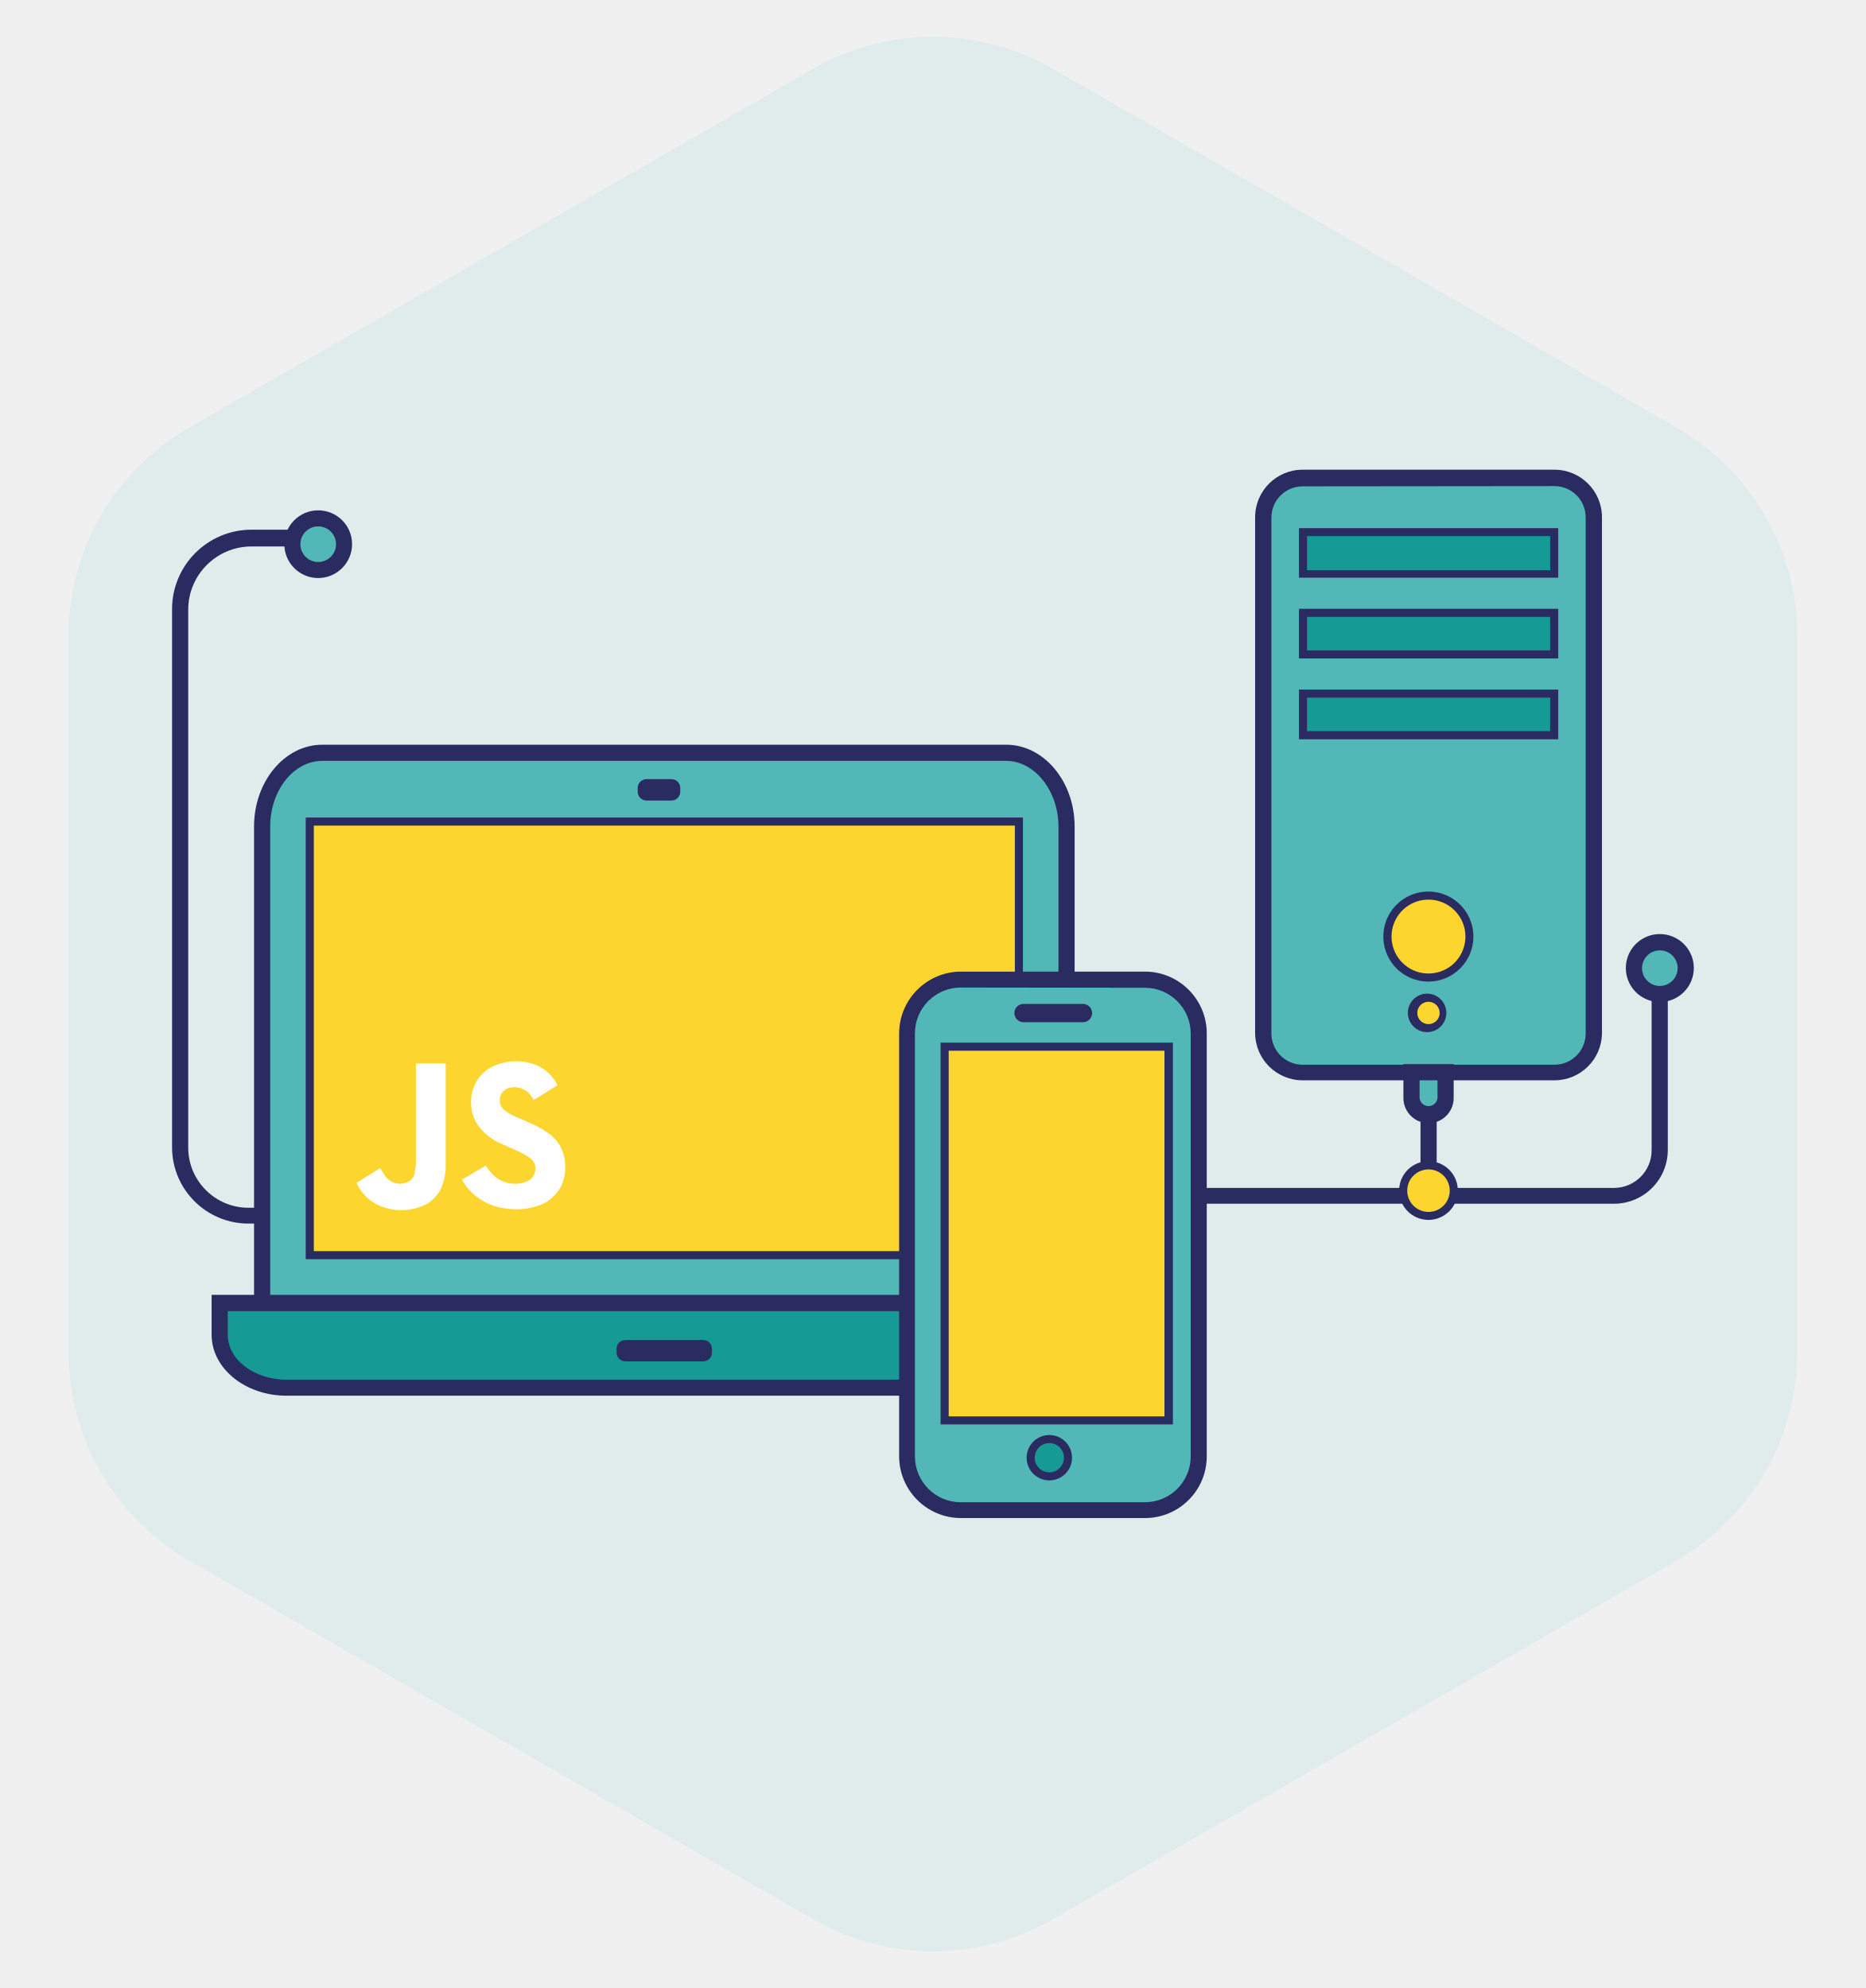
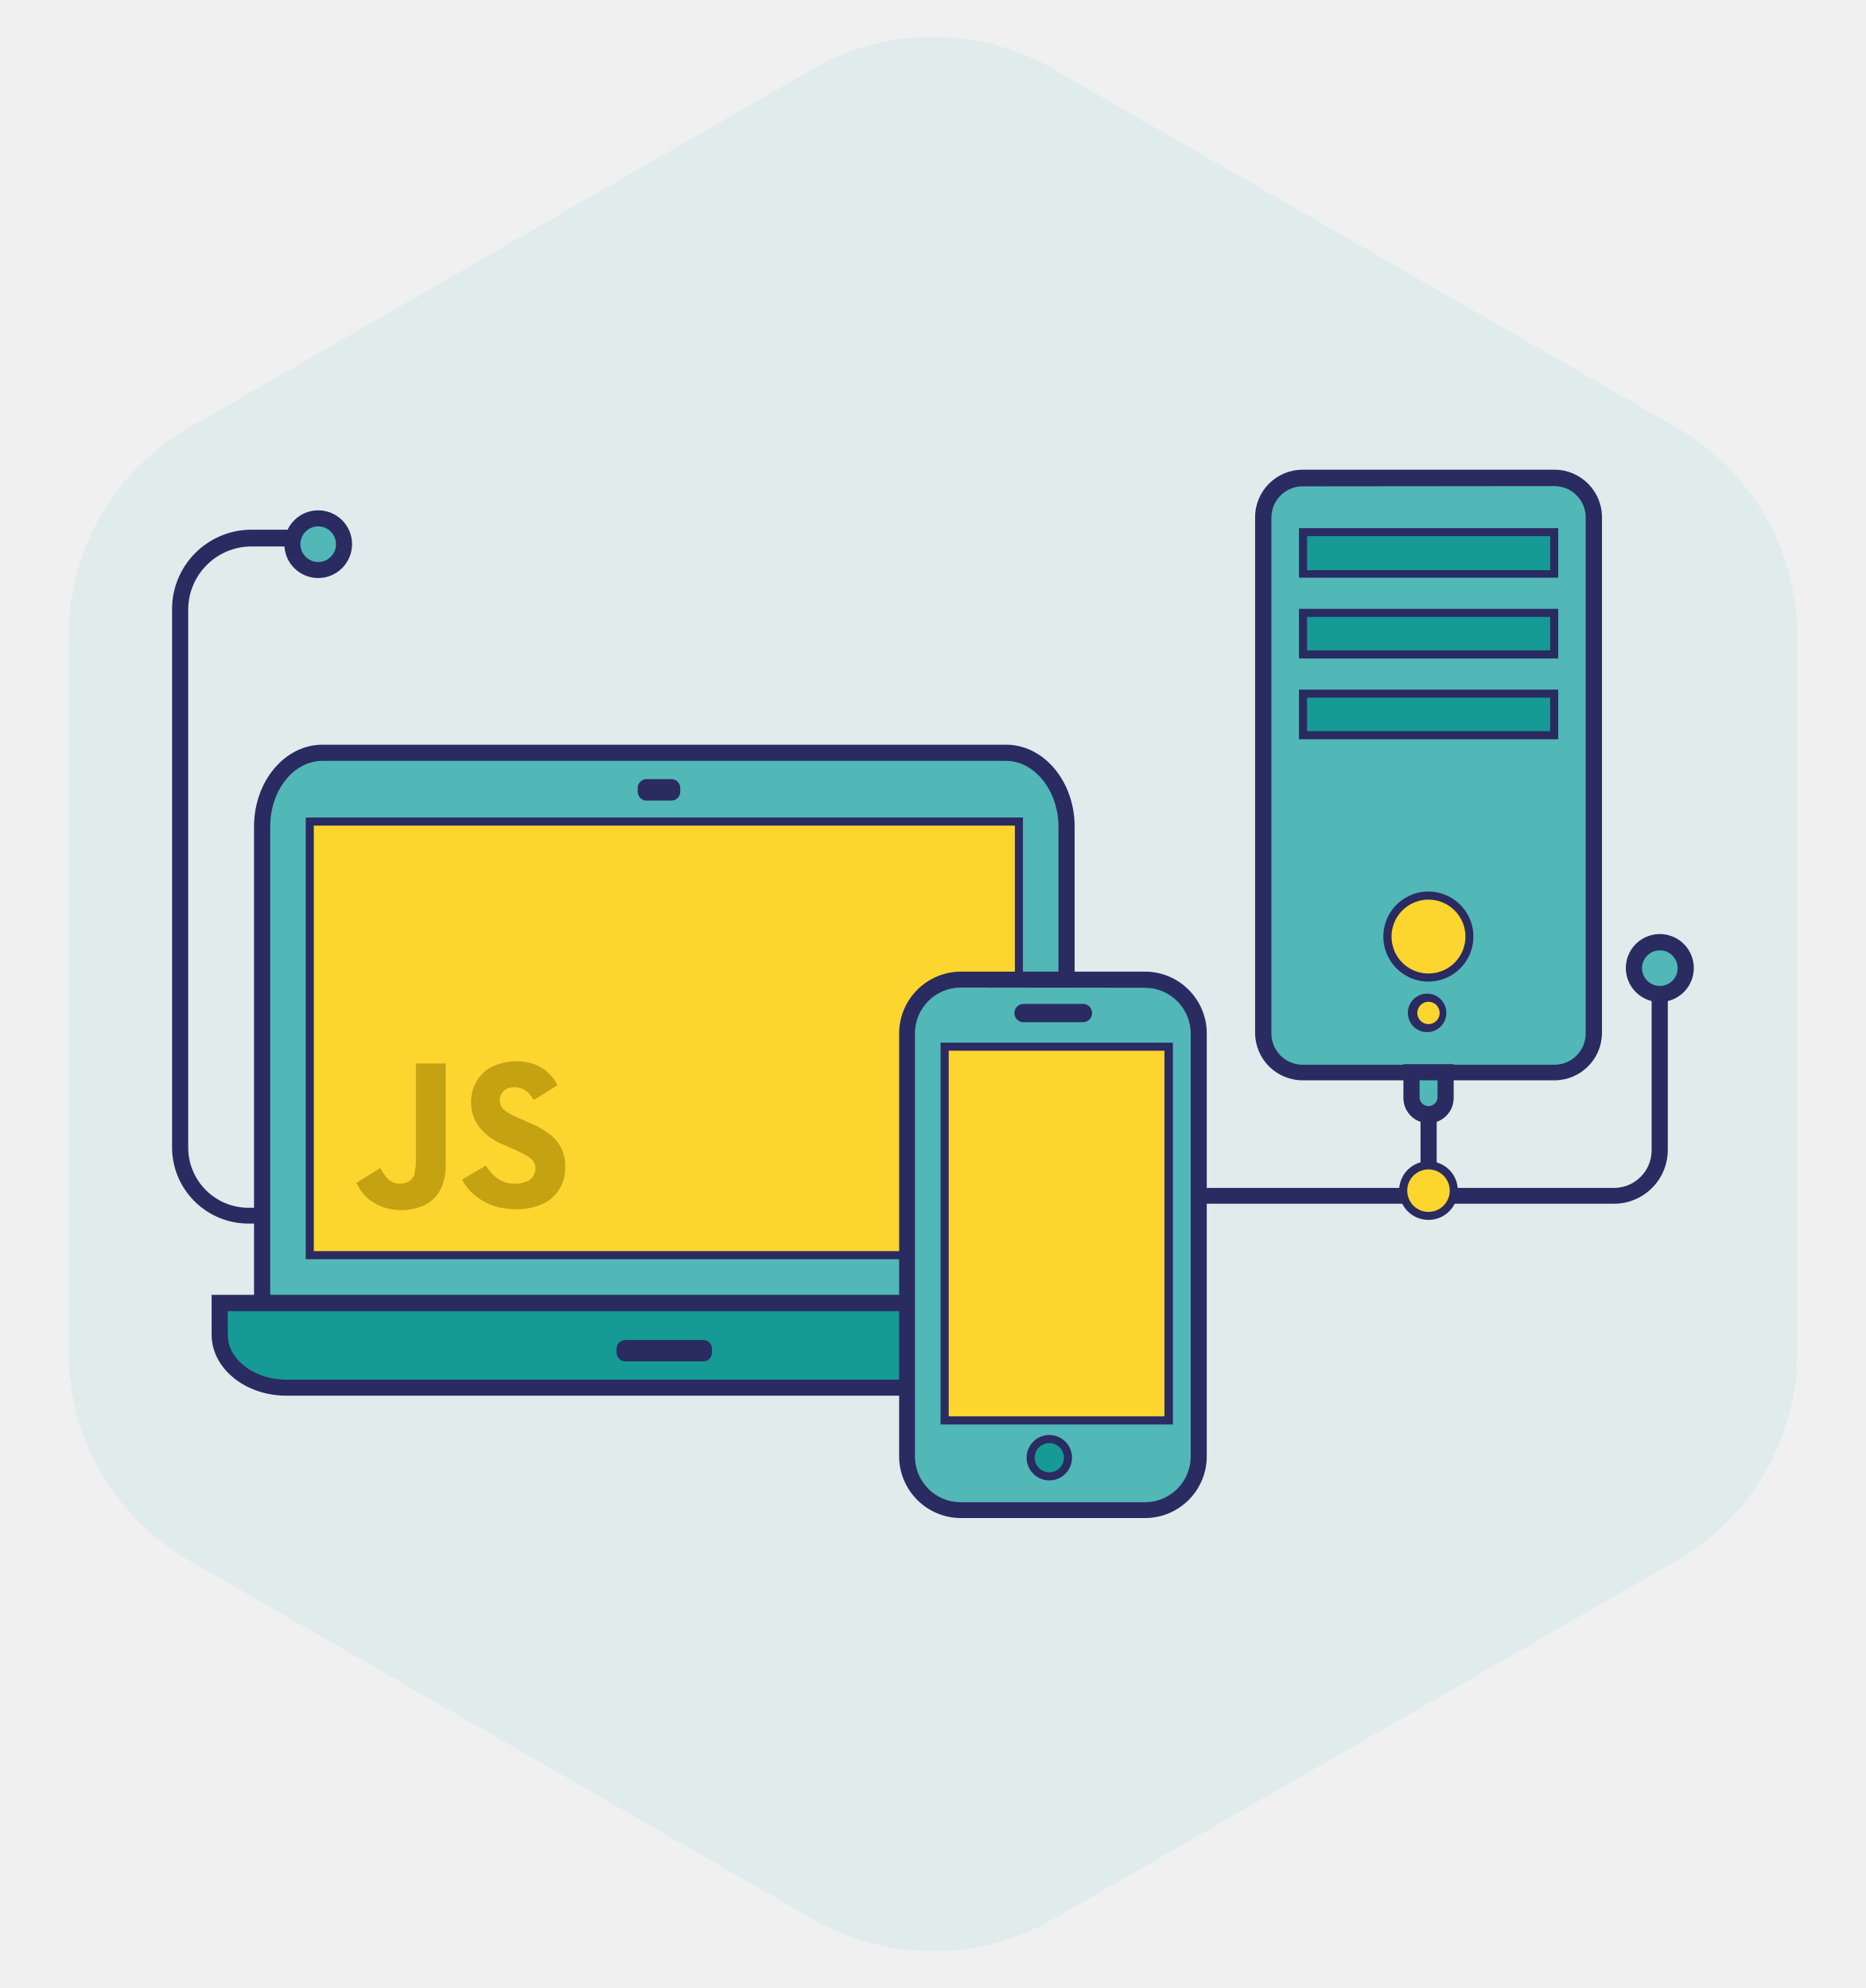
<svg xmlns="http://www.w3.org/2000/svg" viewBox="0 0 157.03 167.35">
-   <path d="M151.26 113.81V53.54A20.24 20.24 0 0 0 141.12 36L88.61 5.79a20.25 20.25 0 0 0-20.18 0L15.91 36A20.24 20.24 0 0 0 5.77 53.54v60.27a20.27 20.27 0 0 0 10.14 17.55l52.52 30.2a20.25 20.25 0 0 0 20.18 0l52.51-30.2a20.27 20.27 0 0 0 10.14-17.55z" fill="#a0d6de" opacity=".2" />
-   <path d="M89.76 109.69V69.58c0-3.42-2.29-6.21-5.08-6.21H27.13c-2.79 0-5.07 2.79-5.07 6.21v40.11" fill="#51b7b7" />
-   <path d="M90.44 109.69h-1.36V69.58c0-3-2-5.53-4.4-5.53H27.13c-2.42 0-4.39 2.48-4.39 5.53v40.11h-1.36V69.58c0-3.8 2.58-6.89 5.75-6.89h57.55c3.17 0 5.76 3.09 5.76 6.89z" fill="#2a2b60" />
-   <path d="M18.49 109.69v2.67c0 2.45 2.53 4.45 5.62 4.45h63.6c3.08 0 5.61-2 5.61-4.45v-2.67z" fill="#159a96" />
-   <path d="M87.71 117.49h-63.6c-3.47 0-6.3-2.3-6.3-5.13V109H94v3.35c0 2.84-2.82 5.14-6.29 5.14zm-68.54-7.12v2c0 2.08 2.22 3.77 4.94 3.77h63.6c2.72 0 4.93-1.69 4.93-3.77v-2z" fill="#2a2b60" />
-   <rect fill="#fff" height=".89" rx=".31" width="2.67" x="54.13" y="66.04" />
-   <rect fill="#2a2b60" height="1.8" rx=".74" width="3.58" x="53.67" y="65.59" />
-   <rect fill="#fff" height=".89" rx=".31" width="7.13" x="52.34" y="113.25" />
-   <rect fill="#2a2b60" height="1.8" rx=".74" width="8.03" x="51.89" y="112.8" />
-   <path d="M85.75 69.16H26.07v36.52h59.68V73.61z" fill="#fdd52f" />
-   <path d="M86.09 106H25.73V68.82h60.36zm-59.68-.68h59V69.5h-59zM119.55 48.81h1.36v51.84h-1.36z" fill="#2a2b60" />
-   <rect fill="#51b7b7" height="50.02" rx="3.65" width="27.8" x="106.33" y="40.24" />
-   <path d="M130.82 90.94h-21.19a4 4 0 0 1-4-4v-43.4a4 4 0 0 1 4-4h21.19a4 4 0 0 1 4 4V87a4 4 0 0 1-4 3.94zm-21.19-50a2.63 2.63 0 0 0-2.63 2.6V87a2.63 2.63 0 0 0 2.62 2.63h21.19a2.63 2.63 0 0 0 2.64-2.63V43.54a2.63 2.63 0 0 0-2.63-2.62z" fill="#2a2b60" />
-   <path d="M114.94 44.8h15.86v3.49h-21.14V44.8h1.36z" fill="#159a96" />
-   <path d="M131.14 48.63h-21.82v-4.17h21.82zM110 48h20.46v-2.87H110z" fill="#2a2b60" />
-   <circle cx="120.23" cy="85.26" fill="#fdd52f" r="1.27" />
-   <path d="M120.23 86.88a1.62 1.62 0 1 1 0-3.23 1.62 1.62 0 0 1 0 3.23zm0-2.55a.94.94 0 1 0 .93.93.94.94 0 0 0-.93-.93z" fill="#2a2b60" />
-   <circle cx="120.23" cy="78.84" fill="#fdd52f" r="3.45" />
-   <path d="M120.23 82.63a3.79 3.79 0 1 1 3.77-3.79 3.79 3.79 0 0 1-3.77 3.79zm0-6.9a3.11 3.11 0 1 0 3.1 3.11 3.11 3.11 0 0 0-3.1-3.11z" fill="#2a2b60" />
-   <path d="M112.82 51.59h17.98v3.5h-21.14v-3.5h1.36z" fill="#159a96" />
-   <path d="M131.14 55.43h-21.82v-4.18h21.82zM110 54.75h20.46v-2.82H110z" fill="#2a2b60" />
-   <path d="M129.43 61.89h1.37v-3.5h-21.14v3.5h13.46z" fill="#159a96" />
-   <path d="M131.14 62.23h-21.82v-4.18h21.82zM110 61.55h20.46v-2.82H110zM135.85 101.33h-42V100h42a3.17 3.17 0 0 0 3.15-3.19V81.5h1.36v15.31a4.53 4.53 0 0 1-4.51 4.52z" fill="#2a2b60" />
-   <circle cx="120.23" cy="100.23" fill="#fdd52f" r="2.12" />
-   <path d="M120.23 102.69a2.47 2.47 0 1 1 2.46-2.46 2.47 2.47 0 0 1-2.46 2.46zm0-4.25a1.79 1.79 0 1 0 1.78 1.79 1.79 1.79 0 0 0-1.78-1.79z" fill="#2a2b60" />
-   <path d="M118.79 90.26v2.18a1.44 1.44 0 0 0 2.87 0v-2.18z" fill="#51b7b7" />
-   <path d="M120.23 94.55a2.12 2.12 0 0 1-2.12-2.11v-2.86h4.23v2.86a2.12 2.12 0 0 1-2.11 2.11zm-.76-3.61v1.5a.76.76 0 0 0 1.51 0v-1.5zM22.06 103h-1.15a6.43 6.43 0 0 1-6.43-6.43V51.28a6.69 6.69 0 0 1 6.68-6.69h3.06V46h-3.06a5.33 5.33 0 0 0-5.32 5.33V96.6a5.07 5.07 0 0 0 5.07 5.07h1.15z" fill="#2a2b60" />
-   <circle cx="26.78" cy="45.81" fill="#51b7b7" r="2.17" />
-   <path d="M26.78 48.66a2.85 2.85 0 1 1 2.85-2.85 2.86 2.86 0 0 1-2.85 2.85zm0-4.35a1.5 1.5 0 1 0 1.5 1.5 1.5 1.5 0 0 0-1.5-1.5z" fill="#2a2b60" />
-   <circle cx="139.7" cy="81.5" fill="#51b7b7" r="2.17" />
-   <path d="M139.7 84.35a2.86 2.86 0 1 1 2.85-2.85 2.86 2.86 0 0 1-2.85 2.85zm0-4.35a1.5 1.5 0 1 0 1.49 1.5 1.5 1.5 0 0 0-1.49-1.5z" fill="#2a2b60" />
-   <rect fill="#51b7b7" height="44.66" rx="5" width="24.53" x="76.35" y="82.45" />
-   <path d="M96.36 127.79H80.88a5.21 5.21 0 0 1-5.21-5.2V87a5.22 5.22 0 0 1 5.21-5.21h15.48a5.21 5.21 0 0 1 5.2 5.21v35.61a5.2 5.2 0 0 1-5.2 5.18zM80.88 83.13A3.86 3.86 0 0 0 77 87v35.61a3.86 3.86 0 0 0 3.85 3.85h15.51a3.86 3.86 0 0 0 3.85-3.85V87a3.86 3.86 0 0 0-3.85-3.85z" fill="#2a2b60" />
-   <path d="M98.37 93.77v25.8H79.5V88.11h18.87z" fill="#fdd52f" />
-   <path d="M98.71 119.91H79.16V87.77h19.55zm-18.87-.68H98V88.45H79.84z" fill="#2a2b60" />
-   <circle cx="88.3" cy="122.71" fill="#159a96" r="1.57" />
-   <path d="M88.3 124.62a1.91 1.91 0 1 1 1.92-1.91 1.91 1.91 0 0 1-1.92 1.91zm0-3.14a1.23 1.23 0 1 0 1.24 1.23 1.23 1.23 0 0 0-1.24-1.23z" fill="#2a2b60" />
-   <rect fill="#fff" height=".63" rx=".31" width="5.66" x="85.79" y="84.97" />
-   <path d="M91.14 86.05h-5a.77.77 0 0 1 0-1.54h5a.77.77 0 0 1 0 1.54z" fill="#2a2b60" />
-   <g fill="#fff">
-     <path d="M38.88 99.3l2-1.18a6.28 6.28 0 0 0 .42.56 2.62 2.62 0 0 0 2.88.83 1.14 1.14 0 0 0 .83-.8 1.07 1.07 0 0 0-.41-1.23 6.1 6.1 0 0 0-.93-.54c-.55-.26-1.11-.48-1.66-.74a4.67 4.67 0 0 1-1.57-1.2 3.28 3.28 0 0 1-.79-2 3.5 3.5 0 0 1 .35-1.78 3.1 3.1 0 0 1 1.74-1.56 4.62 4.62 0 0 1 3.41 0 3.6 3.6 0 0 1 1.77 1.69l-2 1.25-.19-.29a1.6 1.6 0 0 0-1-.73 1.68 1.68 0 0 0-.89 0 1.08 1.08 0 0 0-.47 1.8 3.23 3.23 0 0 0 .72.48c.47.23 1 .43 1.43.64a8.09 8.09 0 0 1 1.78 1 3.26 3.26 0 0 1 1.26 2.57 3.51 3.51 0 0 1-.32 1.75 3.34 3.34 0 0 1-2 1.7 5.81 5.81 0 0 1-2.52.23 4.94 4.94 0 0 1-2.4-.86 4.4 4.4 0 0 1-1.44-1.59zM35 89.52h2.51V98a4.78 4.78 0 0 1-.28 1.76 2.93 2.93 0 0 1-1.85 1.83 4.71 4.71 0 0 1-3.5-.12 3.75 3.75 0 0 1-1.88-1.9l2-1.24.08.13c.11.18.22.36.34.53a1.5 1.5 0 0 0 1.76.56 1 1 0 0 0 .73-.94A3.67 3.67 0 0 0 35 98z" />
+   <defs>
+     <style>.browser_svg__cls-2{fill:#51b7b7}.browser_svg__cls-3{fill:#2a2b60}.browser_svg__cls-4{fill:#159a96}.browser_svg__cls-5{fill:#fff}.browser_svg__cls-6{fill:#fdd52f}.browser_svg__cls-7{fill:#c4a212}</style>
+   </defs>
+   <g id="first_group">
+     <path id="browser_svg___g_" data-name="&lt;g&gt;" d="M151.26 113.81V53.54A20.24 20.24 0 0 0 141.12 36L88.61 5.79a20.25 20.25 0 0 0-20.18 0L15.91 36A20.24 20.24 0 0 0 5.77 53.54v60.27a20.27 20.27 0 0 0 10.14 17.55l52.52 30.2a20.25 20.25 0 0 0 20.18 0l52.51-30.2a20.27 20.27 0 0 0 10.14-17.55z" fill="#a0d6de" opacity=".2" />
+     <g id="browser_svg__icon">
+       <path class="browser_svg__cls-2" d="M89.76 109.69V69.58c0-3.42-2.29-6.21-5.08-6.21H27.13c-2.79 0-5.07 2.79-5.07 6.21v40.11" />
+       <path class="browser_svg__cls-3" d="M90.44 109.69h-1.36V69.58c0-3-2-5.53-4.4-5.53H27.13c-2.42 0-4.39 2.48-4.39 5.53v40.11h-1.36V69.58c0-3.8 2.58-6.89 5.75-6.89h57.55c3.17 0 5.76 3.09 5.76 6.89z" />
+       <path class="browser_svg__cls-4" d="M18.49 109.69v2.67c0 2.45 2.53 4.45 5.62 4.45h63.6c3.08 0 5.61-2 5.61-4.45v-2.67z" />
+       <path class="browser_svg__cls-3" d="M87.71 117.49h-63.6c-3.47 0-6.3-2.3-6.3-5.13V109H94v3.35c0 2.84-2.82 5.14-6.29 5.14zm-68.54-7.12v2c0 2.08 2.22 3.77 4.94 3.77h63.6c2.72 0 4.93-1.69 4.93-3.77v-2z" />
+       <rect class="browser_svg__cls-5" x="54.13" y="66.04" width="2.67" height=".89" rx=".31" ry=".31" />
+       <rect class="browser_svg__cls-3" x="53.67" y="65.59" width="3.58" height="1.8" rx=".74" ry=".74" />
+       <rect class="browser_svg__cls-5" x="52.34" y="113.25" width="7.13" height=".89" rx=".31" ry=".31" />
+       <rect class="browser_svg__cls-3" x="51.89" y="112.8" width="8.03" height="1.8" rx=".74" ry=".74" />
+       <path class="browser_svg__cls-6" d="M85.75 69.16H26.07v36.52h59.68V69.16z" />
+       <path class="browser_svg__cls-3" d="M86.09 106H25.73V68.82h60.36zm-59.68-.68h59V69.5h-59zM119.55 48.81h1.36v51.84h-1.36z" />
+       <rect class="browser_svg__cls-2" x="106.33" y="40.24" width="27.8" height="50.02" rx="3.65" ry="3.65" />
+       <path class="browser_svg__cls-3" d="M130.82 90.94h-21.19a4 4 0 0 1-4-4v-43.4a4 4 0 0 1 4-4h21.19a4 4 0 0 1 4 4V87a4 4 0 0 1-4 3.94zm-21.19-50a2.63 2.63 0 0 0-2.63 2.6V87a2.63 2.63 0 0 0 2.62 2.63h21.19a2.63 2.63 0 0 0 2.64-2.63V43.54a2.63 2.63 0 0 0-2.63-2.62z" />
+       <path class="browser_svg__cls-4" d="M114.94 44.8h15.86v3.49h-21.14V44.8h5.28z" />
+       <path class="browser_svg__cls-3" d="M131.14 48.63h-21.82v-4.17h21.82zM110 48h20.46v-2.87H110z" />
+       <circle class="browser_svg__cls-6" cx="120.23" cy="85.26" r="1.27" />
+       <path class="browser_svg__cls-3" d="M120.23 86.88a1.62 1.62 0 1 1 0-3.23 1.62 1.62 0 0 1 0 3.23zm0-2.55a.94.94 0 1 0 .93.93.94.94 0 0 0-.93-.93z" />
+       <circle class="browser_svg__cls-6" cx="120.23" cy="78.84" r="3.45" />
+       <path class="browser_svg__cls-3" d="M120.23 82.63a3.79 3.79 0 1 1 3.77-3.79 3.79 3.79 0 0 1-3.77 3.79zm0-6.9a3.11 3.11 0 1 0 3.1 3.11 3.11 3.11 0 0 0-3.1-3.11z" />
+       <path class="browser_svg__cls-4" d="M112.82 51.59h17.98v3.5h-21.14v-3.5h3.16z" />
+       <path class="browser_svg__cls-3" d="M131.14 55.43h-21.82v-4.18h21.82zM110 54.75h20.46v-2.82H110z" />
+       <path class="browser_svg__cls-4" d="M129.43 61.89h1.37v-3.5h-21.14v3.5h19.77z" />
+       <path class="browser_svg__cls-3" d="M131.14 62.23h-21.82v-4.18h21.82zM110 61.55h20.46v-2.82H110zM135.85 101.33h-42V100h42a3.17 3.17 0 0 0 3.15-3.19V81.5h1.36v15.31a4.53 4.53 0 0 1-4.51 4.52z" />
+       <circle class="browser_svg__cls-6" cx="120.23" cy="100.23" r="2.12" />
+       <path class="browser_svg__cls-3" d="M120.23 102.69a2.47 2.47 0 1 1 2.46-2.46 2.47 2.47 0 0 1-2.46 2.46zm0-4.25a1.79 1.79 0 1 0 1.78 1.79 1.79 1.79 0 0 0-1.78-1.79z" />
+       <path class="browser_svg__cls-2" d="M118.79 90.26v2.18a1.44 1.44 0 0 0 2.87 0v-2.18z" />
+       <path class="browser_svg__cls-3" d="M120.23 94.55a2.12 2.12 0 0 1-2.12-2.11v-2.86h4.23v2.86a2.12 2.12 0 0 1-2.11 2.11zm-.76-3.61v1.5a.76.76 0 0 0 1.51 0v-1.5zM22.06 103h-1.15a6.43 6.43 0 0 1-6.43-6.43V51.28a6.69 6.69 0 0 1 6.68-6.69h3.06V46h-3.06a5.33 5.33 0 0 0-5.32 5.33V96.6a5.07 5.07 0 0 0 5.07 5.07h1.15z" />
+       <circle class="browser_svg__cls-2" cx="26.78" cy="45.81" r="2.17" />
+       <path class="browser_svg__cls-3" d="M26.78 48.66a2.85 2.85 0 1 1 2.85-2.85 2.86 2.86 0 0 1-2.85 2.85zm0-4.35a1.5 1.5 0 1 0 1.5 1.5 1.5 1.5 0 0 0-1.5-1.5z" />
+       <circle class="browser_svg__cls-2" cx="139.7" cy="81.5" r="2.17" />
+       <path class="browser_svg__cls-3" d="M139.7 84.35a2.86 2.86 0 1 1 2.85-2.85 2.86 2.86 0 0 1-2.85 2.85zm0-4.35a1.5 1.5 0 1 0 1.49 1.5 1.5 1.5 0 0 0-1.49-1.5z" />
+       <rect class="browser_svg__cls-2" x="76.35" y="82.45" width="24.53" height="44.66" rx="5" ry="5" />
+       <path class="browser_svg__cls-3" d="M96.36 127.79H80.88a5.21 5.21 0 0 1-5.21-5.2V87a5.22 5.22 0 0 1 5.21-5.21h15.48a5.21 5.21 0 0 1 5.2 5.21v35.61a5.2 5.2 0 0 1-5.2 5.18zM80.88 83.13A3.86 3.86 0 0 0 77 87v35.61a3.86 3.86 0 0 0 3.85 3.85h15.51a3.86 3.86 0 0 0 3.85-3.85V87a3.86 3.86 0 0 0-3.85-3.85z" />
+       <path class="browser_svg__cls-6" d="M98.37 93.77v25.8H79.5V88.11h18.87v5.66z" />
+       <path class="browser_svg__cls-3" d="M98.71 119.91H79.16V87.77h19.55zm-18.87-.68H98V88.45H79.84z" />
+       <circle class="browser_svg__cls-4" cx="88.3" cy="122.71" r="1.57" />
+       <path class="browser_svg__cls-3" d="M88.3 124.62a1.91 1.91 0 1 1 1.92-1.91 1.91 1.91 0 0 1-1.92 1.91zm0-3.14a1.23 1.23 0 1 0 1.24 1.23 1.23 1.23 0 0 0-1.24-1.23z" />
+       <rect class="browser_svg__cls-5" x="85.79" y="84.97" width="5.66" height=".63" rx=".31" ry=".31" />
+       <path class="browser_svg__cls-3" d="M91.14 86.05h-5a.77.77 0 0 1 0-1.54h5a.77.77 0 0 1 0 1.54z" />
+       <path class="browser_svg__cls-7" d="M38.88 99.3l2-1.18a6.28 6.28 0 0 0 .42.56 2.62 2.62 0 0 0 2.88.83 1.14 1.14 0 0 0 .83-.8 1.07 1.07 0 0 0-.41-1.23 6.1 6.1 0 0 0-.93-.54c-.55-.26-1.11-.48-1.66-.74a4.67 4.67 0 0 1-1.57-1.2 3.28 3.28 0 0 1-.79-2 3.5 3.5 0 0 1 .35-1.78 3.1 3.1 0 0 1 1.74-1.56 4.62 4.62 0 0 1 3.41 0 3.6 3.6 0 0 1 1.77 1.69l-2 1.25-.19-.29a1.6 1.6 0 0 0-1-.73 1.68 1.68 0 0 0-.89 0 1.08 1.08 0 0 0-.47 1.8 3.23 3.23 0 0 0 .72.48c.47.23 1 .43 1.43.64a8.09 8.09 0 0 1 1.78 1 3.26 3.26 0 0 1 1.26 2.57 3.51 3.51 0 0 1-.32 1.75 3.34 3.34 0 0 1-2 1.7 5.81 5.81 0 0 1-2.52.23 4.94 4.94 0 0 1-2.4-.86 4.4 4.4 0 0 1-1.44-1.59zM35 89.52h2.51V98a4.78 4.78 0 0 1-.28 1.76 2.93 2.93 0 0 1-1.85 1.83 4.71 4.71 0 0 1-3.5-.12 3.75 3.75 0 0 1-1.88-1.9l2-1.24.08.13c.11.18.22.36.34.53a1.5 1.5 0 0 0 1.76.56 1 1 0 0 0 .73-.94A3.67 3.67 0 0 0 35 98v-8.48z" />
+     </g>
  </g>
</svg>
